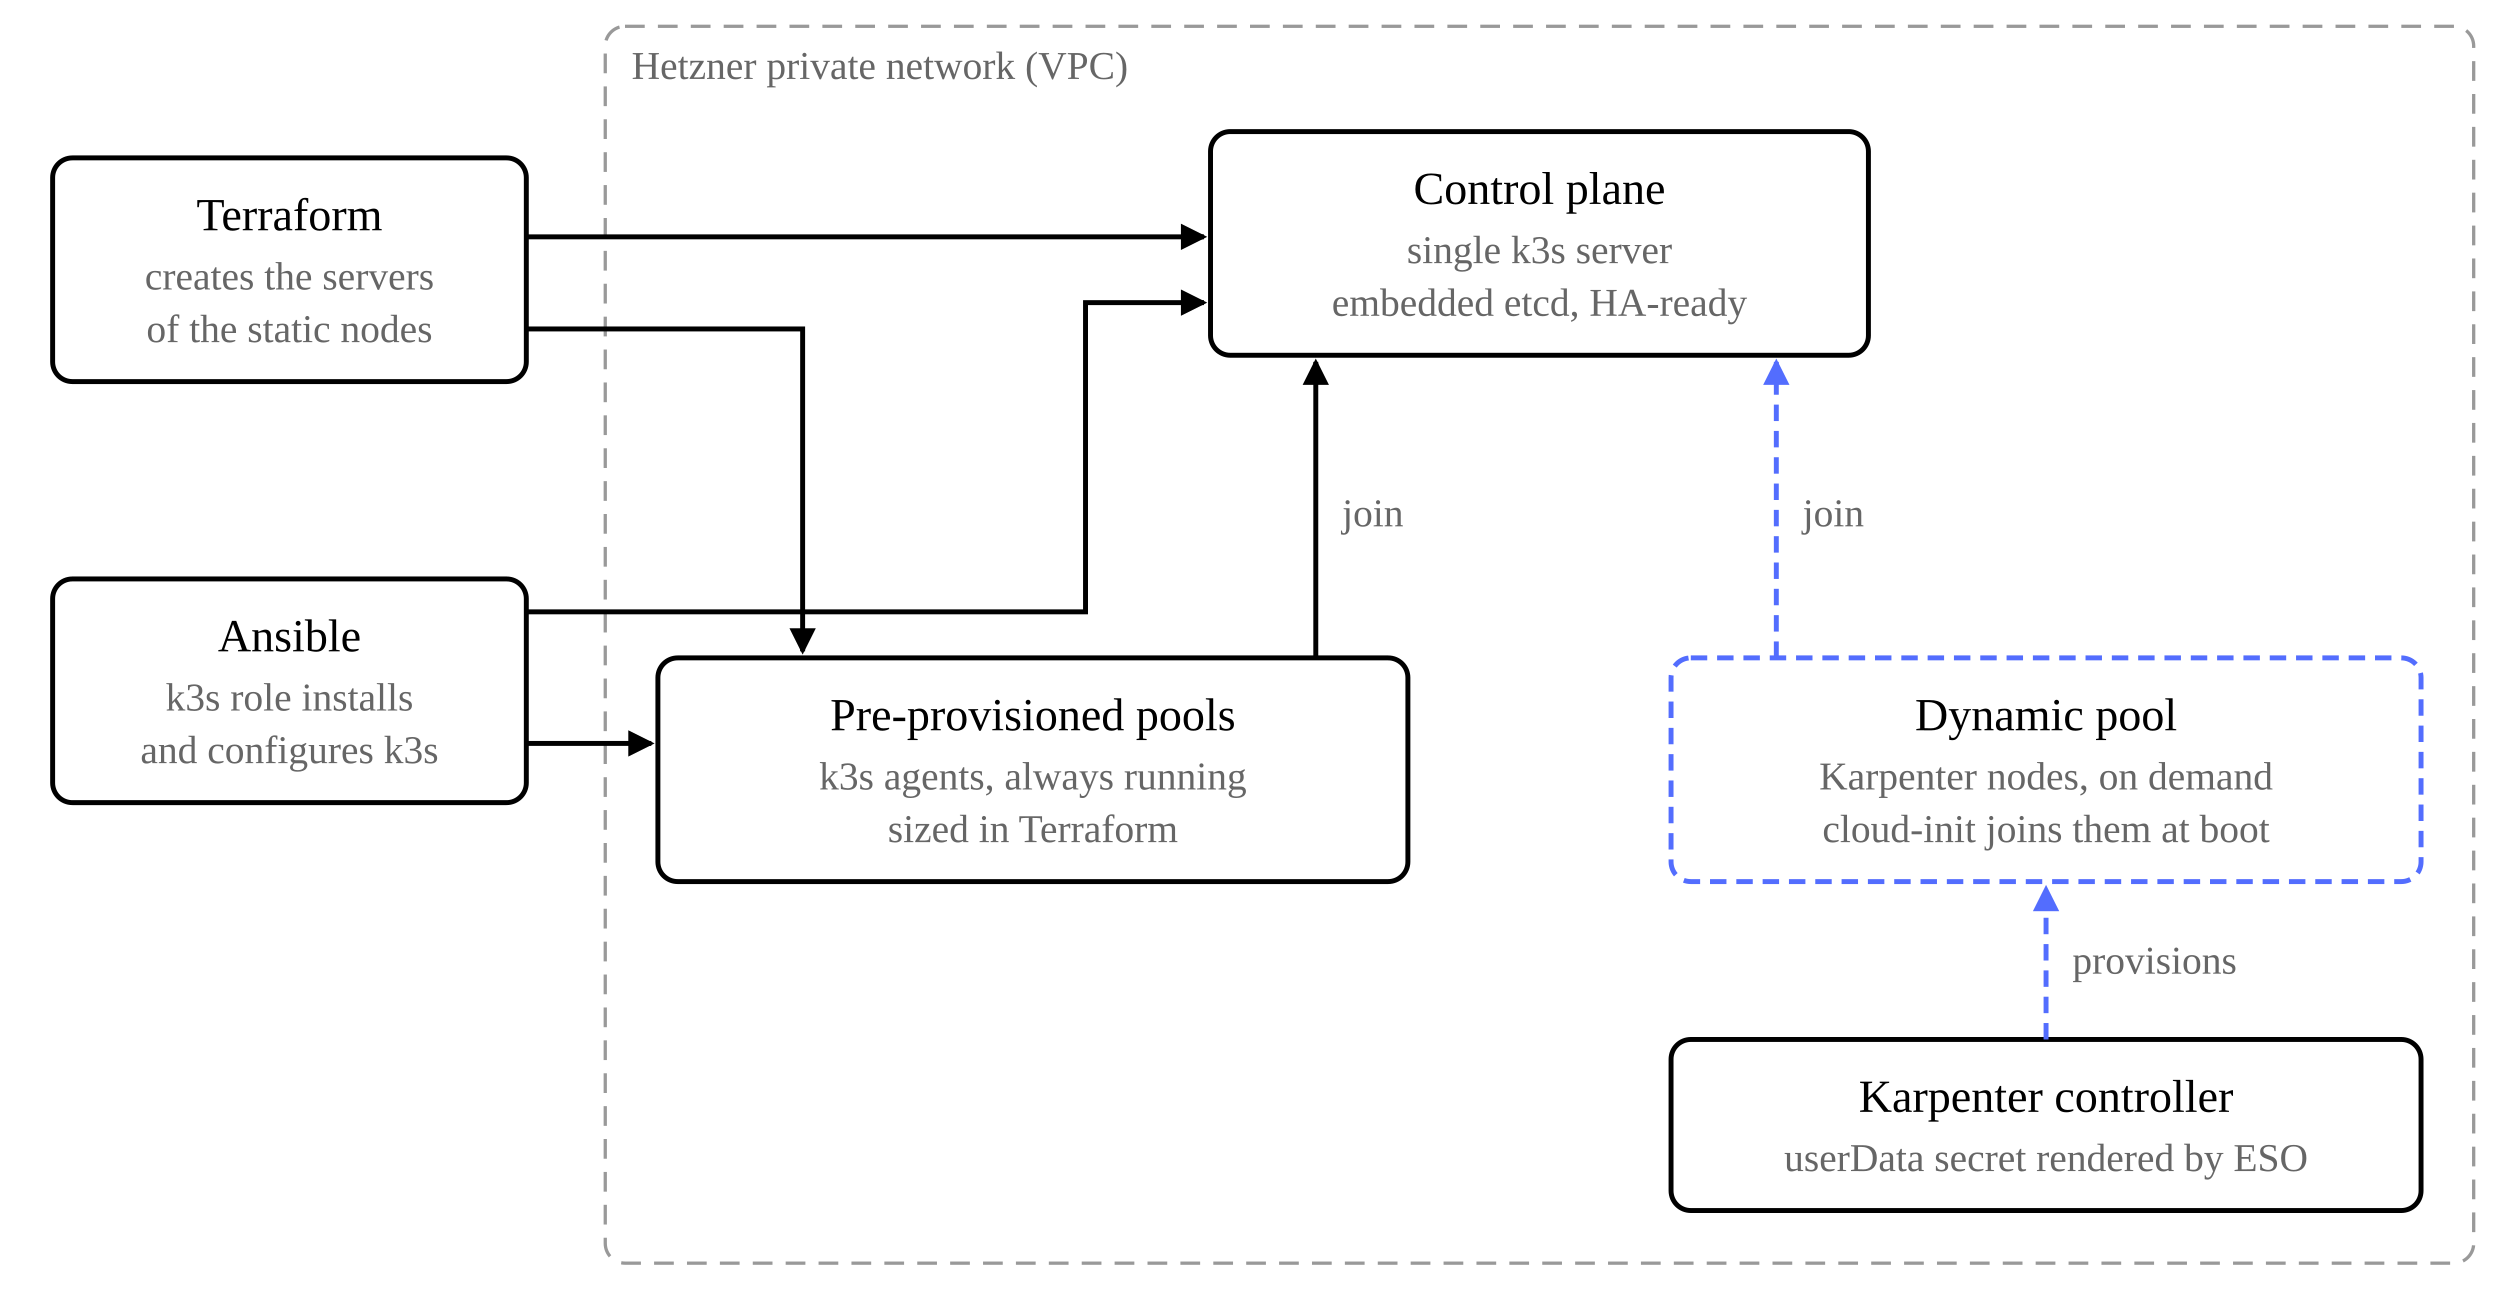
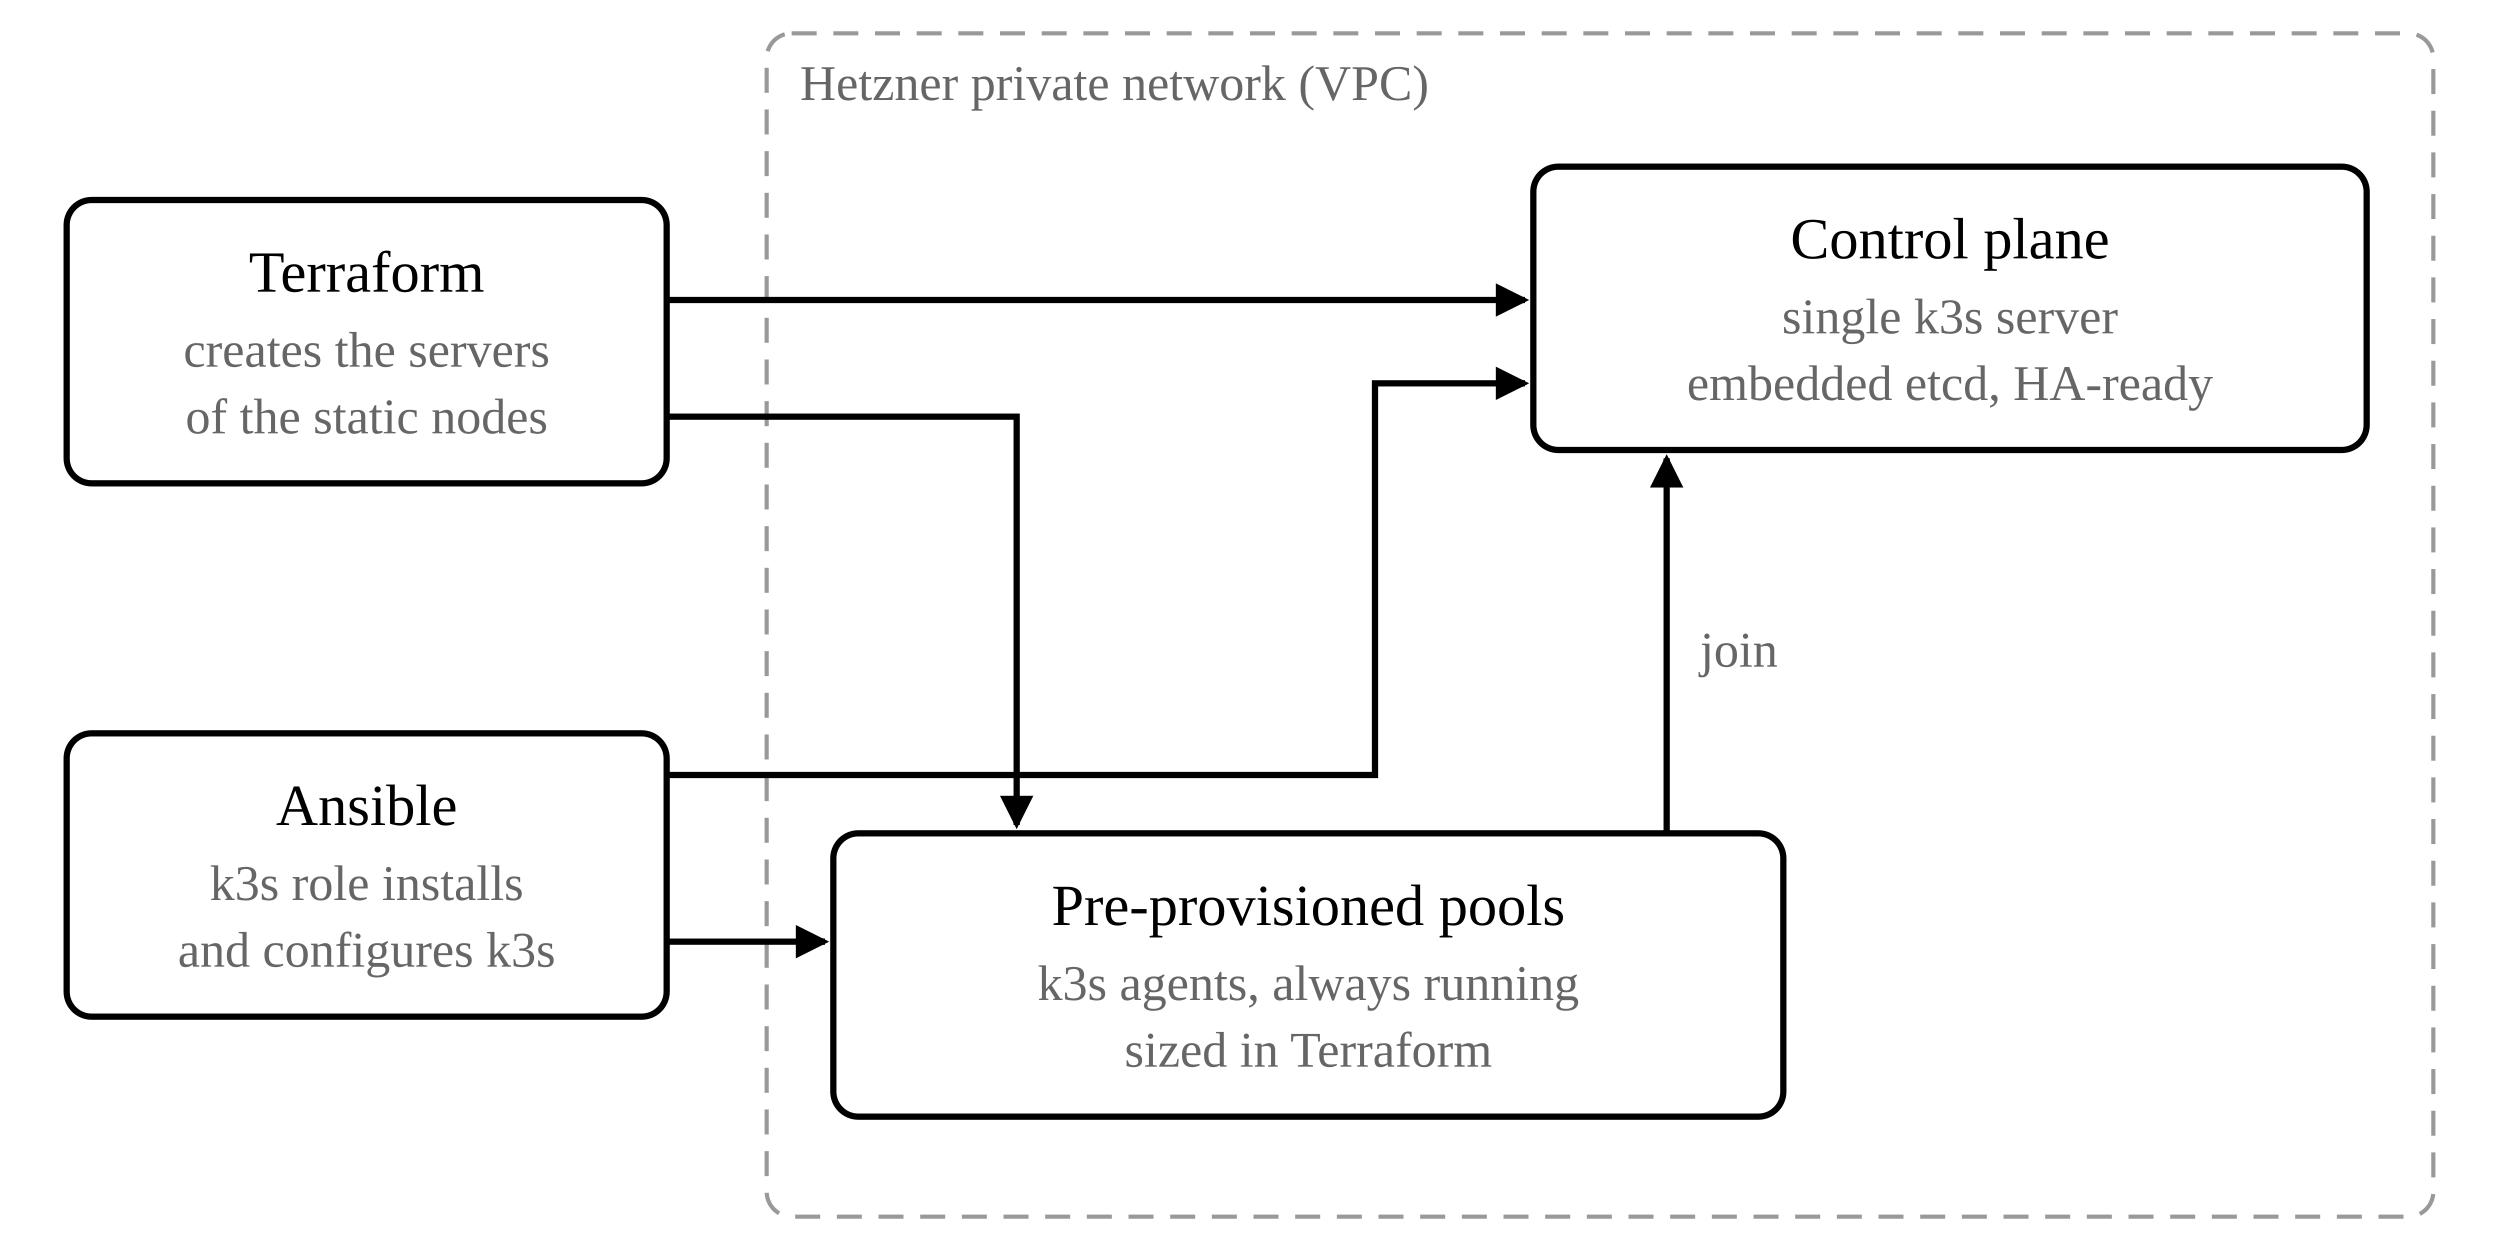
- <svg xmlns="http://www.w3.org/2000/svg" aria-labelledby="cluster-shape-title" role="img" viewBox="0 0 760 392">
+ <svg xmlns="http://www.w3.org/2000/svg" aria-labelledby="cluster-shape-title" role="img" viewBox="0 0 600 300">
  <style>.cluster-shape-box{fill:none;stroke:currentColor;stroke-width:1.5}
.cluster-shape-zone{fill:none;stroke:var(--md-default-fg-color--lighter,#999);stroke-dasharray:6 4}
- .cluster-shape-accent{stroke:var(--md-accent-fg-color,#536dfe);stroke-dasharray:5 3}
.cluster-shape-label,.cluster-shape-small{font-family:var(--md-text-font-family,sans-serif);text-anchor:middle}
.cluster-shape-label{fill:currentColor;font-size:14px}
.cluster-shape-small{fill:var(--md-default-fg-color--light,#666);font-size:12px}
.cluster-shape-start{text-anchor:start}
.cluster-shape-end{text-anchor:end}
- .cluster-shape-line,.cluster-shape-dynamic{fill:none;stroke-width:1.5}
+ .cluster-shape-line{fill:none;stroke-width:1.5}
.cluster-shape-line{stroke:currentColor}
- .cluster-shape-dynamic{stroke:var(--md-accent-fg-color,#536dfe);stroke-dasharray:5 3}
- .cluster-shape-head{fill:currentColor}
- .cluster-shape-head-dynamic{fill:var(--md-accent-fg-color,#536dfe)}</style>
+ .cluster-shape-head{fill:currentColor}</style>
  <defs>
    <marker id="cluster-shape-arrow" markerHeight="8" markerUnits="userSpaceOnUse" markerWidth="8" orient="auto" refX="7" refY="4" viewBox="0 0 8 8">
      <path d="m0 0 8 4-8 4Z" class="cluster-shape-head" />
    </marker>
-     <marker id="cluster-shape-arrow-dynamic" markerHeight="8" markerUnits="userSpaceOnUse" markerWidth="8" orient="auto" refX="7" refY="4" viewBox="0 0 8 8">
-       <path d="m0 0 8 4-8 4Z" class="cluster-shape-head-dynamic" />
-     </marker>
  </defs>
-   <rect width="568" height="376" x="184" y="8" class="cluster-shape-zone" rx="6" />
+   <rect width="400" height="284" x="184" y="8" class="cluster-shape-zone" rx="6" />
  <text x="192" y="24" class="cluster-shape-small cluster-shape-start">Hetzner private network (VPC)</text>
  <rect width="144" height="68" x="16" y="48" class="cluster-shape-box" rx="6" />
  <text x="88" y="70" class="cluster-shape-label">Terraform</text>
  <text x="88" y="88" class="cluster-shape-small">creates the servers</text>
  <text x="88" y="104" class="cluster-shape-small">of the static nodes</text>
  <rect width="144" height="68" x="16" y="176" class="cluster-shape-box" rx="6" />
  <text x="88" y="198" class="cluster-shape-label">Ansible</text>
  <text x="88" y="216" class="cluster-shape-small">k3s role installs</text>
  <text x="88" y="232" class="cluster-shape-small">and configures k3s</text>
  <rect width="200" height="68" x="368" y="40" class="cluster-shape-box" rx="6" />
  <text x="468" y="62" class="cluster-shape-label">Control plane</text>
  <text x="468" y="80" class="cluster-shape-small">single k3s server</text>
  <text x="468" y="96" class="cluster-shape-small">embedded etcd, HA-ready</text>
  <rect width="228" height="68" x="200" y="200" class="cluster-shape-box" rx="6" />
  <text x="314" y="222" class="cluster-shape-label">Pre-provisioned pools</text>
  <text x="314" y="240" class="cluster-shape-small">k3s agents, always running</text>
  <text x="314" y="256" class="cluster-shape-small">sized in Terraform</text>
-   <rect width="228" height="68" x="508" y="200" class="cluster-shape-box cluster-shape-accent" rx="6" />
-   <text x="622" y="222" class="cluster-shape-label">Dynamic pool</text>
-   <text x="622" y="240" class="cluster-shape-small">Karpenter nodes, on demand</text>
-   <text x="622" y="256" class="cluster-shape-small">cloud-init joins them at boot</text>
-   <rect width="228" height="52" x="508" y="316" class="cluster-shape-box" rx="6" />
-   <text x="622" y="338" class="cluster-shape-label">Karpenter controller</text>
-   <text x="622" y="356" class="cluster-shape-small">userData secret rendered by ESO</text>
  <g marker-end="url(#cluster-shape-arrow)" class="cluster-shape-line">
    <path d="M160 72h206" />
    <path d="M160 100h84v98" />
    <path d="M160 226h38" />
    <path d="M160 186h170V92h36" />
    <path d="M400 200v-90" />
  </g>
-   <g marker-end="url(#cluster-shape-arrow-dynamic)" class="cluster-shape-dynamic">
-     <path d="M540 200v-90" />
-     <path d="M622 316v-46" />
-   </g>
  <text x="408" y="160" class="cluster-shape-small cluster-shape-start">join</text>
-   <text x="548" y="160" class="cluster-shape-small cluster-shape-start">join</text>
-   <text x="630" y="296" class="cluster-shape-small cluster-shape-start">provisions</text>
</svg>
